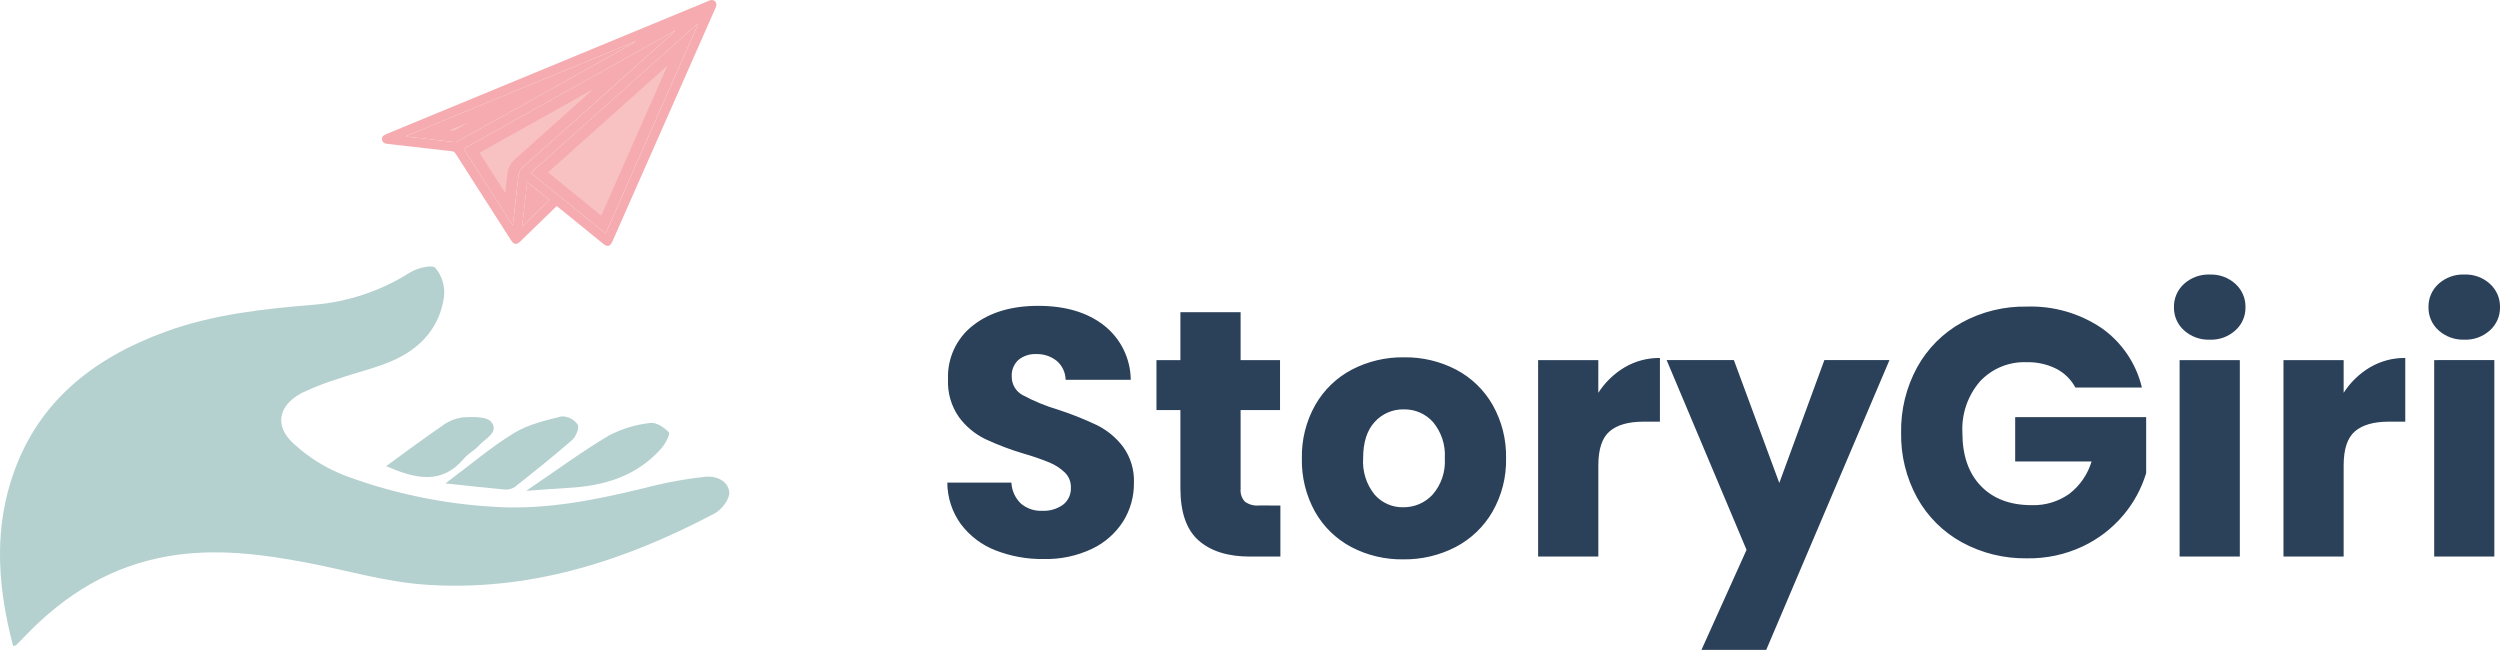
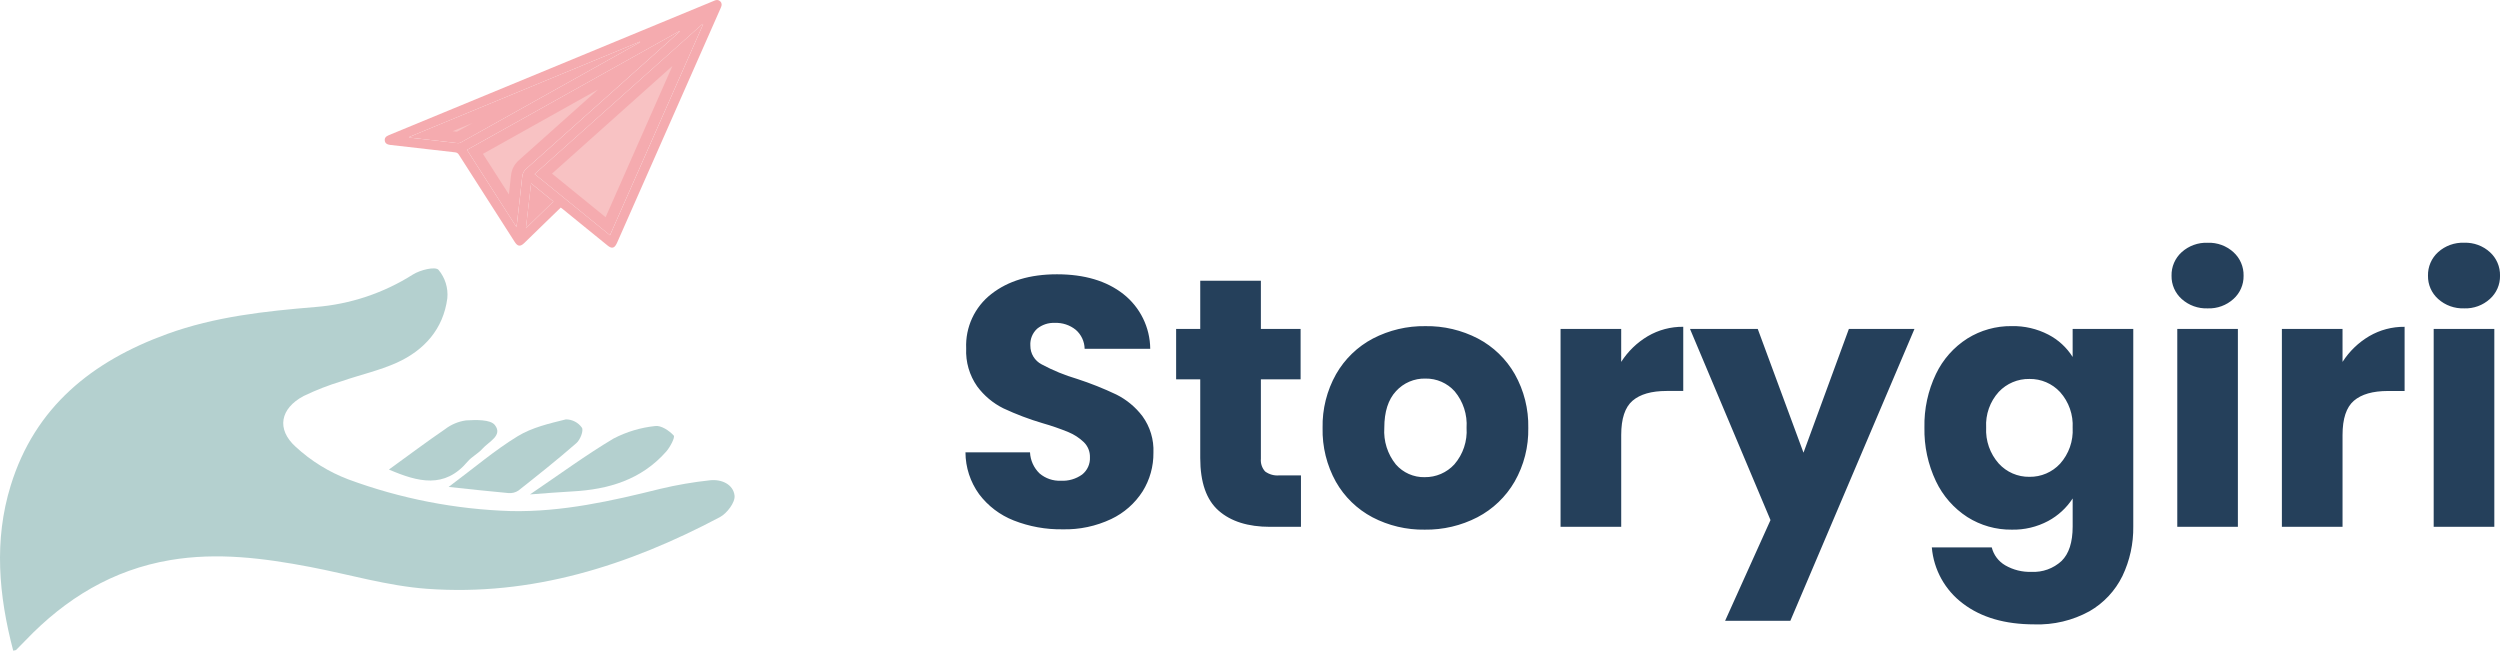
- <svg xmlns="http://www.w3.org/2000/svg" width="447.34" height="116.284" viewBox="0 0 447.34 116.284">
-   <g id="Group_17" data-name="Group 17" transform="translate(-259.136 -424.411)">
-     <path id="Path_11" data-name="Path 11" d="M19.908.441a22.75,22.75,0,0,1-8.694-1.575A14.171,14.171,0,0,1,5.071-5.8,12.737,12.737,0,0,1,2.646-13.23H14.112a5.563,5.563,0,0,0,1.7,3.748,5.468,5.468,0,0,0,3.78,1.292,5.912,5.912,0,0,0,3.78-1.1,3.687,3.687,0,0,0,1.386-3.056,3.617,3.617,0,0,0-1.1-2.709,8.894,8.894,0,0,0-2.709-1.764A43.576,43.576,0,0,0,16.38-18.4a49.733,49.733,0,0,1-6.993-2.646,12.921,12.921,0,0,1-4.662-3.906,10.883,10.883,0,0,1-1.953-6.741,11.592,11.592,0,0,1,4.473-9.67q4.473-3.5,11.655-3.5,7.308,0,11.781,3.5a12.517,12.517,0,0,1,4.788,9.733H23.814A4.558,4.558,0,0,0,22.239-35a5.548,5.548,0,0,0-3.717-1.229,4.633,4.633,0,0,0-3.15,1.039,3.749,3.749,0,0,0-1.2,2.993,3.709,3.709,0,0,0,2.016,3.339,33.048,33.048,0,0,0,6.3,2.583A58.263,58.263,0,0,1,29.452-23.5a13.253,13.253,0,0,1,4.631,3.843,10.287,10.287,0,0,1,1.953,6.489A12.733,12.733,0,0,1,34.114-6.3a13.458,13.458,0,0,1-5.575,4.914A19.087,19.087,0,0,1,19.908.441ZM62.244-9.135V0H56.763Q50.9,0,47.628-2.866t-3.276-9.356V-26.208H40.068v-8.946h4.284v-8.568H55.125v8.568h7.056v8.946H55.125V-12.1a2.952,2.952,0,0,0,.756,2.268,3.69,3.69,0,0,0,2.52.693ZM84.231.5A19.4,19.4,0,0,1,74.938-1.7,16.146,16.146,0,0,1,68.45-8a18.825,18.825,0,0,1-2.363-9.576,18.674,18.674,0,0,1,2.394-9.544,16.244,16.244,0,0,1,6.552-6.332,19.589,19.589,0,0,1,9.324-2.2,19.589,19.589,0,0,1,9.324,2.2,16.244,16.244,0,0,1,6.552,6.332,18.674,18.674,0,0,1,2.394,9.544A18.483,18.483,0,0,1,100.2-8.033,16.4,16.4,0,0,1,93.587-1.7,19.775,19.775,0,0,1,84.231.5Zm0-9.324a7.018,7.018,0,0,0,5.26-2.268,9.01,9.01,0,0,0,2.173-6.489,9.178,9.178,0,0,0-2.11-6.489,6.82,6.82,0,0,0-5.2-2.268A6.837,6.837,0,0,0,79.128-24.1q-2.079,2.236-2.079,6.52A9.359,9.359,0,0,0,79.1-11.088,6.627,6.627,0,0,0,84.231-8.82Zm34.9-20.475a14.212,14.212,0,0,1,4.725-4.568,12.184,12.184,0,0,1,6.3-1.669v11.4H127.2q-4.032,0-6.048,1.732t-2.016,6.08V0H108.36V-35.154h10.773Zm52.1-5.859-22.05,51.849H137.592L145.656-1.2l-14.3-33.957h12.033l8.127,21.987,8.064-21.987ZM204.5-30.24a8.057,8.057,0,0,0-3.433-3.371,11.234,11.234,0,0,0-5.261-1.166,10.824,10.824,0,0,0-8.379,3.434,13.03,13.03,0,0,0-3.15,9.167q0,6.111,3.307,9.545t9.1,3.434a11.011,11.011,0,0,0,6.71-2.016,11.426,11.426,0,0,0,4-5.8H193.725v-7.938h23.436v10.017a21.132,21.132,0,0,1-4.064,7.5,21.44,21.44,0,0,1-7.276,5.607A22.491,22.491,0,0,1,195.867.315,23.563,23.563,0,0,1,184.18-2.552a20.418,20.418,0,0,1-8-7.969,23.386,23.386,0,0,1-2.867-11.655,23.563,23.563,0,0,1,2.867-11.687,20.418,20.418,0,0,1,7.969-8A23.386,23.386,0,0,1,195.8-44.73a22.643,22.643,0,0,1,13.388,3.843A18.136,18.136,0,0,1,216.4-30.24Zm24.066-8.568a6.53,6.53,0,0,1-4.631-1.669,5.41,5.41,0,0,1-1.8-4.127,5.48,5.48,0,0,1,1.8-4.189,6.53,6.53,0,0,1,4.631-1.67,6.443,6.443,0,0,1,4.567,1.67,5.48,5.48,0,0,1,1.8,4.189,5.41,5.41,0,0,1-1.8,4.127A6.444,6.444,0,0,1,228.564-38.808Zm5.355,3.654V0H223.146V-35.154ZM252.5-29.3a14.211,14.211,0,0,1,4.725-4.568,12.184,12.184,0,0,1,6.3-1.669v11.4h-2.961q-4.032,0-6.048,1.732t-2.016,6.08V0H241.731V-35.154H252.5Zm21.609-9.513a6.53,6.53,0,0,1-4.63-1.669,5.41,5.41,0,0,1-1.8-4.127,5.48,5.48,0,0,1,1.8-4.189,6.53,6.53,0,0,1,4.63-1.67,6.444,6.444,0,0,1,4.568,1.67,5.48,5.48,0,0,1,1.8,4.189,5.41,5.41,0,0,1-1.8,4.127A6.444,6.444,0,0,1,274.113-38.808Zm5.355,3.654V0H268.7V-35.154Z" transform="translate(426 524)" fill="#2b4059" />
-     <g id="ydmkdsg2" transform="translate(189.137 342.77)">
-       <g id="Group_12" data-name="Group 12" transform="translate(69.999 81.641)">
-         <g id="Group_10" data-name="Group 10" transform="translate(0 47.679)">
-           <path id="Path_2" data-name="Path 2" d="M77.784,290.478c-2.587-9.841-3.451-19.6-.445-29.34,4.316-13.989,14.492-22.086,27.764-26.91,8.511-3.1,17.43-4.059,26.365-4.8a37.894,37.894,0,0,0,17.326-5.777c1.278-.8,3.928-1.466,4.536-.833a6.857,6.857,0,0,1,1.571,5.054c-.712,5.457-4.09,9.239-8.977,11.449-3.111,1.4-6.51,2.153-9.752,3.273a47.051,47.051,0,0,0-6.8,2.645c-4.148,2.21-4.887,5.882-1.409,9.024a28.872,28.872,0,0,0,9.354,5.787,91.483,91.483,0,0,0,28.927,5.63c9.04.178,17.786-1.781,26.5-3.954a70.115,70.115,0,0,1,8.794-1.514c2.069-.241,4.174.718,4.389,2.734.126,1.194-1.357,3.148-2.613,3.813-16.262,8.605-33.42,14.084-52.029,12.727-6.987-.508-13.853-2.566-20.782-3.886-8.218-1.566-16.461-2.624-24.82-1.215-10.224,1.723-18.583,6.824-25.669,14.22q-.841.88-1.707,1.734C78.235,290.41,78.12,290.4,77.784,290.478Z" transform="translate(-75.436 -222.568)" fill="#b4d0cf" />
-           <path id="Path_3" data-name="Path 3" d="M227.6,285.752c4.546-3.389,8.212-6.531,12.277-9.014,2.53-1.545,5.62-2.263,8.553-2.985a3.471,3.471,0,0,1,2.849,1.477c.33.524-.3,2.147-.979,2.734-3.336,2.917-6.809,5.672-10.286,8.422a2.732,2.732,0,0,1-1.781.456C234.906,286.548,231.591,286.171,227.6,285.752Z" transform="translate(-147.905 -246.93)" fill="#b4d0cf" />
-           <path id="Path_4" data-name="Path 4" d="M255.2,288.17c5.285-3.577,9.92-6.992,14.843-9.925a20.647,20.647,0,0,1,7.39-2.221c1.037-.157,2.493.807,3.3,1.686.278.3-.634,2.058-1.341,2.854-4.415,5.007-10.265,6.735-16.692,7.076C260.39,287.757,258.091,287.961,255.2,288.17Z" transform="translate(-161.049 -248.019)" fill="#b4d0cf" />
-           <path id="Path_5" data-name="Path 5" d="M207.35,282.8c3.457-2.5,6.678-4.923,10-7.191a7.841,7.841,0,0,1,3.7-1.54c1.744-.1,4.326-.194,5.122.828,1.456,1.859-1.11,2.954-2.21,4.206-.765.869-1.906,1.414-2.65,2.3C217.238,286.234,212.551,285.034,207.35,282.8Z" transform="translate(-138.26 -247.067)" fill="#b4d0cf" />
-         </g>
-         <g id="Group_11" data-name="Group 11" transform="translate(68.346)">
-           <g id="Path_6" data-name="Path 6" transform="translate(-205.929 -131.534)" fill="#f8c2c3">
-             <path d="M 209.378 156.556 C 208.713 156.479 208.048 156.403 207.383 156.327 C 207.995 156.074 208.606 155.821 209.219 155.569 L 209.292 156.005 C 209.294 156.032 209.298 156.074 209.306 156.123 L 209.378 156.556 Z M 252.494 139.149 L 252.197 138.554 C 252.188 138.537 252.18 138.522 252.173 138.508 L 251.938 137.922 C 256.173 136.171 260.408 134.42 264.643 132.669 L 264.225 133.614 C 263.98 134.17 263.73 134.735 263.479 135.302 L 263.049 135.015 C 263.038 135.008 263.026 134.999 263.014 134.991 C 262.992 134.976 262.97 134.961 262.949 134.947 L 262.305 134.518 L 261.728 135.034 L 260.555 136.083 C 260.204 136.397 259.852 136.711 259.501 137.025 L 259.24 136.59 C 259.213 136.544 259.185 136.506 259.166 136.479 L 258.689 135.685 L 257.843 136.158 C 256.06 137.155 254.277 138.152 252.494 139.149 Z" stroke="none" />
-             <path d="M 246.325 175.532 C 246.092 175.532 245.827 175.404 245.515 175.149 C 244.148 174.039 242.781 172.924 241.408 171.813 C 240.125 170.771 238.847 169.729 237.564 168.686 C 237.454 168.592 237.339 168.514 237.197 168.409 C 236.344 169.236 235.5 170.053 234.657 170.87 C 233.348 172.143 232.039 173.421 230.729 174.694 C 230.017 175.385 229.545 175.333 229.016 174.505 C 225.706 169.341 222.396 164.182 219.097 159.013 C 218.924 158.74 218.735 158.63 218.421 158.594 C 214.566 158.164 210.717 157.714 206.862 157.274 C 206.307 157.211 205.998 156.96 205.94 156.541 C 205.877 156.08 206.087 155.781 206.642 155.551 C 216.19 151.607 225.743 147.663 235.296 143.719 C 244.965 139.723 254.628 135.727 264.296 131.731 C 264.369 131.699 264.443 131.668 264.516 131.637 C 264.883 131.479 265.234 131.485 265.532 131.778 C 265.846 132.087 265.831 132.454 265.663 132.836 C 264.925 134.507 264.186 136.172 263.453 137.843 C 258.048 150.083 252.643 162.323 247.243 174.563 C 247.217 174.62 247.19 174.678 247.164 174.736 C 246.924 175.269 246.658 175.532 246.325 175.532 Z M 262.395 135.779 C 252.47 144.652 242.545 153.524 232.562 162.449 C 237.035 166.083 241.466 169.687 245.944 173.322 C 251.475 160.794 256.985 148.318 262.494 135.847 C 262.463 135.827 262.426 135.8 262.395 135.779 Z M 231.929 164.104 C 231.62 166.785 231.321 169.362 231.012 172.075 C 232.688 170.446 234.264 168.912 235.893 167.325 C 234.568 166.246 233.28 165.204 231.929 164.104 Z M 258.331 137.031 C 245.75 144.065 233.17 151.099 220.542 158.159 C 223.465 162.721 226.361 167.236 229.32 171.855 C 229.367 171.567 229.399 171.399 229.42 171.232 C 229.734 168.466 230.064 165.706 230.352 162.941 C 230.415 162.328 230.645 161.893 231.106 161.48 C 239.696 153.822 248.269 146.15 256.843 138.482 C 257.356 138.021 257.87 137.565 258.383 137.104 C 258.367 137.078 258.346 137.057 258.331 137.031 Z M 251.265 138.932 C 237.601 144.578 223.941 150.219 210.282 155.865 C 210.287 155.897 210.287 155.928 210.293 155.959 C 210.366 155.97 210.434 155.991 210.507 155.996 C 213.304 156.321 216.096 156.651 218.892 156.96 C 219.092 156.981 219.327 156.907 219.51 156.803 C 230.022 150.931 240.534 145.055 251.045 139.179 C 251.134 139.126 251.218 139.058 251.302 139 C 251.291 138.98 251.276 138.959 251.265 138.932 Z" stroke="none" fill="#f5abaf" />
+ <svg xmlns="http://www.w3.org/2000/svg" width="444.111" height="115.589" viewBox="0 0 444.111 115.589">
+   <g id="Group_143" data-name="Group 143" transform="translate(-300.136 -648.411)">
+     <g id="Group_142" data-name="Group 142">
+       <path id="Path_1087" data-name="Path 1087" d="M19.908.441a22.75,22.75,0,0,1-8.694-1.575A14.171,14.171,0,0,1,5.071-5.8,12.737,12.737,0,0,1,2.646-13.23H14.112a5.563,5.563,0,0,0,1.7,3.748,5.468,5.468,0,0,0,3.78,1.292,5.912,5.912,0,0,0,3.78-1.1,3.687,3.687,0,0,0,1.386-3.056,3.617,3.617,0,0,0-1.1-2.709,8.894,8.894,0,0,0-2.709-1.764A43.576,43.576,0,0,0,16.38-18.4a49.733,49.733,0,0,1-6.993-2.646,12.921,12.921,0,0,1-4.662-3.906,10.883,10.883,0,0,1-1.953-6.741,11.592,11.592,0,0,1,4.473-9.67q4.473-3.5,11.655-3.5,7.308,0,11.781,3.5a12.517,12.517,0,0,1,4.788,9.733H23.814A4.558,4.558,0,0,0,22.239-35a5.548,5.548,0,0,0-3.717-1.229,4.633,4.633,0,0,0-3.15,1.039,3.749,3.749,0,0,0-1.2,2.993,3.709,3.709,0,0,0,2.016,3.339,33.048,33.048,0,0,0,6.3,2.583A58.263,58.263,0,0,1,29.452-23.5a13.253,13.253,0,0,1,4.631,3.843,10.287,10.287,0,0,1,1.953,6.489A12.733,12.733,0,0,1,34.114-6.3a13.458,13.458,0,0,1-5.575,4.914A19.087,19.087,0,0,1,19.908.441ZM62.244-9.135V0H56.763Q50.9,0,47.628-2.866t-3.276-9.356V-26.208H40.068v-8.946h4.284v-8.568H55.125v8.568h7.056v8.946H55.125V-12.1a2.952,2.952,0,0,0,.756,2.268,3.69,3.69,0,0,0,2.52.693ZM84.231.5A19.4,19.4,0,0,1,74.938-1.7,16.146,16.146,0,0,1,68.45-8a18.825,18.825,0,0,1-2.363-9.576,18.674,18.674,0,0,1,2.394-9.544,16.244,16.244,0,0,1,6.552-6.332,19.589,19.589,0,0,1,9.324-2.2,19.589,19.589,0,0,1,9.324,2.2,16.244,16.244,0,0,1,6.552,6.332,18.674,18.674,0,0,1,2.394,9.544A18.483,18.483,0,0,1,100.2-8.033,16.4,16.4,0,0,1,93.587-1.7,19.775,19.775,0,0,1,84.231.5Zm0-9.324a7.018,7.018,0,0,0,5.26-2.268,9.01,9.01,0,0,0,2.173-6.489,9.178,9.178,0,0,0-2.11-6.489,6.82,6.82,0,0,0-5.2-2.268A6.837,6.837,0,0,0,79.128-24.1q-2.079,2.236-2.079,6.52A9.359,9.359,0,0,0,79.1-11.088,6.627,6.627,0,0,0,84.231-8.82Zm34.9-20.475a14.212,14.212,0,0,1,4.725-4.568,12.184,12.184,0,0,1,6.3-1.669v11.4H127.2q-4.032,0-6.048,1.732t-2.016,6.08V0H108.36V-35.154h10.773Zm52.1-5.859-22.05,51.849H137.592L145.656-1.2l-14.3-33.957h12.033l8.127,21.987,8.064-21.987Zm17.262-.5a13.528,13.528,0,0,1,6.521,1.512,11.138,11.138,0,0,1,4.316,3.969v-4.977H210.1V-.063a19.772,19.772,0,0,1-1.921,8.789,14.644,14.644,0,0,1-5.859,6.269,18.953,18.953,0,0,1-9.8,2.331q-7.812,0-12.663-3.686a13.91,13.91,0,0,1-5.544-9.985h10.647a5.1,5.1,0,0,0,2.394,3.181A8.726,8.726,0,0,0,192.024,8a7.328,7.328,0,0,0,5.324-1.922q1.985-1.922,1.985-6.143V-5.04a11.949,11.949,0,0,1-4.347,4A13.124,13.124,0,0,1,188.5.5a14.4,14.4,0,0,1-7.875-2.236A15.455,15.455,0,0,1,175.045-8.1,21.21,21.21,0,0,1,173-17.64a21.01,21.01,0,0,1,2.047-9.513,15.273,15.273,0,0,1,5.576-6.3A14.556,14.556,0,0,1,188.5-35.658Zm10.836,18.081A8.808,8.808,0,0,0,197.1-23.94a7.266,7.266,0,0,0-5.449-2.331,7.314,7.314,0,0,0-5.45,2.3,8.7,8.7,0,0,0-2.236,6.331,8.921,8.921,0,0,0,2.236,6.394,7.221,7.221,0,0,0,5.45,2.362,7.266,7.266,0,0,0,5.449-2.331A8.808,8.808,0,0,0,199.332-17.577Zm24-21.231a6.53,6.53,0,0,1-4.631-1.669,5.41,5.41,0,0,1-1.8-4.127,5.48,5.48,0,0,1,1.8-4.189,6.53,6.53,0,0,1,4.631-1.67,6.443,6.443,0,0,1,4.567,1.67,5.48,5.48,0,0,1,1.8,4.189,5.41,5.41,0,0,1-1.8,4.127A6.444,6.444,0,0,1,223.335-38.808Zm5.355,3.654V0H217.917V-35.154ZM247.275-29.3A14.211,14.211,0,0,1,252-33.863a12.184,12.184,0,0,1,6.3-1.669v11.4h-2.961q-4.032,0-6.048,1.732t-2.016,6.08V0H236.5V-35.154h10.773Zm21.609-9.513a6.53,6.53,0,0,1-4.63-1.669,5.41,5.41,0,0,1-1.8-4.127,5.48,5.48,0,0,1,1.8-4.189,6.53,6.53,0,0,1,4.63-1.67,6.444,6.444,0,0,1,4.568,1.67,5.48,5.48,0,0,1,1.8,4.189,5.41,5.41,0,0,1-1.8,4.127A6.444,6.444,0,0,1,268.884-38.808Zm5.355,3.654V0H263.466V-35.154Z" transform="translate(469 742)" fill="#25405b" />
+       <g id="ydmkdsg2" transform="translate(230.137 566.77)">
+         <g id="Group_12" data-name="Group 12" transform="translate(69.999 81.641)">
+           <g id="Group_10" data-name="Group 10" transform="translate(0 47.679)">
+             <path id="Path_2" data-name="Path 2" d="M77.784,290.478c-2.587-9.841-3.451-19.6-.445-29.34,4.316-13.989,14.492-22.086,27.764-26.91,8.511-3.1,17.43-4.059,26.365-4.8a37.894,37.894,0,0,0,17.326-5.777c1.278-.8,3.928-1.466,4.536-.833a6.857,6.857,0,0,1,1.571,5.054c-.712,5.457-4.09,9.239-8.977,11.449-3.111,1.4-6.51,2.153-9.752,3.273a47.051,47.051,0,0,0-6.8,2.645c-4.148,2.21-4.887,5.882-1.409,9.024a28.872,28.872,0,0,0,9.354,5.787,91.483,91.483,0,0,0,28.927,5.63c9.04.178,17.786-1.781,26.5-3.954a70.115,70.115,0,0,1,8.794-1.514c2.069-.241,4.174.718,4.389,2.734.126,1.194-1.357,3.148-2.613,3.813-16.262,8.605-33.42,14.084-52.029,12.727-6.987-.508-13.853-2.566-20.782-3.886-8.218-1.566-16.461-2.624-24.82-1.215-10.224,1.723-18.583,6.824-25.669,14.22q-.841.88-1.707,1.734C78.235,290.41,78.12,290.4,77.784,290.478Z" transform="translate(-75.436 -222.568)" fill="#b4d0cf" />
+             <path id="Path_3" data-name="Path 3" d="M227.6,285.752c4.546-3.389,8.212-6.531,12.277-9.014,2.53-1.545,5.62-2.263,8.553-2.985a3.471,3.471,0,0,1,2.849,1.477c.33.524-.3,2.147-.979,2.734-3.336,2.917-6.809,5.672-10.286,8.422a2.732,2.732,0,0,1-1.781.456C234.906,286.548,231.591,286.171,227.6,285.752Z" transform="translate(-147.905 -246.93)" fill="#b4d0cf" />
+             <path id="Path_4" data-name="Path 4" d="M255.2,288.17c5.285-3.577,9.92-6.992,14.843-9.925a20.647,20.647,0,0,1,7.39-2.221c1.037-.157,2.493.807,3.3,1.686.278.3-.634,2.058-1.341,2.854-4.415,5.007-10.265,6.735-16.692,7.076C260.39,287.757,258.091,287.961,255.2,288.17Z" transform="translate(-161.049 -248.019)" fill="#b4d0cf" />
+             <path id="Path_5" data-name="Path 5" d="M207.35,282.8c3.457-2.5,6.678-4.923,10-7.191a7.841,7.841,0,0,1,3.7-1.54c1.744-.1,4.326-.194,5.122.828,1.456,1.859-1.11,2.954-2.21,4.206-.765.869-1.906,1.414-2.65,2.3C217.238,286.234,212.551,285.034,207.35,282.8Z" transform="translate(-138.26 -247.067)" fill="#b4d0cf" />
          </g>
-           <g id="Path_7" data-name="Path 7" transform="translate(-230.147 -135.394)" fill="#f8c2c3">
-             <path d="M 269.771 175.58 C 267.879 174.043 265.994 172.511 264.109 170.978 C 262.182 169.411 260.255 167.845 258.321 166.273 L 262.364 162.658 C 269.473 156.303 276.793 149.758 284.035 143.282 L 269.771 175.58 Z" stroke="none" />
-             <path d="M 269.385 173.978 L 281.249 147.115 C 275.142 152.576 269.012 158.057 263.031 163.404 L 259.862 166.237 C 261.491 167.561 263.115 168.881 264.74 170.202 C 266.287 171.46 267.835 172.718 269.385 173.978 M 270.156 177.182 C 265.684 173.547 261.253 169.944 256.78 166.309 C 266.763 157.385 276.688 148.512 286.607 139.64 C 286.639 139.661 286.675 139.687 286.707 139.708 C 281.197 152.184 275.687 164.659 270.156 177.182 Z" stroke="none" fill="#f5abaf" />
-           </g>
-           <g id="Path_8" data-name="Path 8" transform="translate(-219.217 -136.533)" fill="#f8c2c3">
-             <path d="M 241.954 173.983 C 239.581 170.275 237.37 166.824 235.246 163.512 C 245.542 157.755 255.081 152.422 264.543 147.13 C 263.749 147.84 262.955 148.55 262.161 149.26 C 256.119 154.662 249.872 160.247 243.723 165.732 C 243.073 166.309 242.728 166.978 242.64 167.838 C 242.432 169.83 242.199 171.858 241.972 173.819 C 241.966 173.873 241.96 173.928 241.954 173.983 Z" stroke="none" />
-             <path d="M 241.28 171.076 C 241.406 169.962 241.53 168.843 241.645 167.736 C 241.759 166.627 242.222 165.727 243.061 164.983 C 247.734 160.815 252.463 156.589 257.115 152.43 C 250.5 156.129 243.757 159.899 236.661 163.867 C 238.148 166.184 239.679 168.574 241.28 171.076 M 242.603 176.854 C 239.649 172.234 236.758 167.72 233.83 163.158 C 246.458 156.098 259.038 149.064 271.613 142.03 C 271.629 142.056 271.65 142.077 271.665 142.103 C 271.152 142.564 270.639 143.025 270.126 143.481 C 261.547 151.148 252.973 158.821 244.389 166.479 C 243.928 166.887 243.697 167.327 243.635 167.94 C 243.346 170.705 243.017 173.465 242.702 176.231 C 242.681 176.398 242.65 176.566 242.603 176.854 Z" stroke="none" fill="#f5abaf" />
-           </g>
-           <g id="Path_9" data-name="Path 9" transform="translate(-209.887 -138.261)" fill="#f8c2c3">
-             <path d="M 222.909 162.688 C 221.272 162.507 219.616 162.316 217.985 162.127 C 225.475 159.032 232.963 155.938 240.453 152.844 C 240.57 152.796 240.687 152.747 240.804 152.699 C 234.894 156.003 228.904 159.35 222.981 162.657 C 222.955 162.672 222.928 162.682 222.909 162.688 Z" stroke="none" />
-             <path d="M 222.715 161.66 C 223.646 161.141 224.579 160.62 225.512 160.099 C 224.322 160.59 223.132 161.082 221.942 161.574 C 222.2 161.603 222.458 161.632 222.715 161.66 M 222.917 163.691 C 222.895 163.691 222.872 163.69 222.85 163.687 C 220.054 163.378 217.262 163.048 214.465 162.724 C 214.392 162.713 214.324 162.697 214.25 162.687 C 214.245 162.65 214.24 162.624 214.24 162.593 C 227.899 156.947 241.559 151.306 255.223 145.66 C 255.234 145.681 255.249 145.702 255.26 145.728 C 255.176 145.786 255.092 145.854 255.003 145.906 C 244.492 151.783 233.985 157.659 223.468 163.53 C 223.31 163.619 223.102 163.691 222.917 163.691 Z" stroke="none" fill="#f5abaf" />
-           </g>
-           <g id="Path_10" data-name="Path 10" transform="translate(-228.733 -161.15)" fill="#f8c2c3">
-             <path d="M 255.125 199.018 C 255.199 198.372 255.273 197.729 255.347 197.085 C 255.402 196.606 255.457 196.126 255.512 195.645 C 255.628 195.739 255.744 195.833 255.859 195.927 C 256.305 196.289 256.748 196.648 257.192 197.009 C 256.502 197.679 255.817 198.345 255.125 199.018 Z" stroke="none" />
-             <path d="M 254.727 193.72 C 256.083 194.82 257.371 195.867 258.697 196.941 C 257.068 198.523 255.491 200.057 253.81 201.691 C 254.124 198.978 254.418 196.402 254.727 193.72 Z" stroke="none" fill="#f5abaf" />
+           <g id="Group_11" data-name="Group 11" transform="translate(68.346)">
+             <g id="Path_6" data-name="Path 6" transform="translate(-205.929 -131.534)" fill="#f8c2c3">
+               <path d="M 209.378 156.556 C 208.713 156.479 208.048 156.403 207.383 156.327 C 207.995 156.074 208.606 155.821 209.219 155.569 L 209.292 156.005 C 209.294 156.032 209.298 156.074 209.306 156.123 L 209.378 156.556 Z M 252.494 139.149 L 252.197 138.554 C 252.188 138.537 252.18 138.522 252.173 138.508 L 251.938 137.922 C 256.173 136.171 260.408 134.42 264.643 132.669 L 264.225 133.614 C 263.98 134.17 263.73 134.735 263.479 135.302 L 263.049 135.015 C 263.038 135.008 263.026 134.999 263.014 134.991 C 262.992 134.976 262.97 134.961 262.949 134.947 L 262.305 134.518 L 261.728 135.034 L 260.555 136.083 C 260.204 136.397 259.852 136.711 259.501 137.025 L 259.24 136.59 C 259.213 136.544 259.185 136.506 259.166 136.479 L 258.689 135.685 L 257.843 136.158 C 256.06 137.155 254.277 138.152 252.494 139.149 Z" stroke="none" />
+               <path d="M 246.325 175.532 C 246.092 175.532 245.827 175.404 245.515 175.149 C 244.148 174.039 242.781 172.924 241.408 171.813 C 240.125 170.771 238.847 169.729 237.564 168.686 C 237.454 168.592 237.339 168.514 237.197 168.409 C 236.344 169.236 235.5 170.053 234.657 170.87 C 233.348 172.143 232.039 173.421 230.729 174.694 C 230.017 175.385 229.545 175.333 229.016 174.505 C 225.706 169.341 222.396 164.182 219.097 159.013 C 218.924 158.74 218.735 158.63 218.421 158.594 C 214.566 158.164 210.717 157.714 206.862 157.274 C 206.307 157.211 205.998 156.96 205.94 156.541 C 205.877 156.08 206.087 155.781 206.642 155.551 C 216.19 151.607 225.743 147.663 235.296 143.719 C 244.965 139.723 254.628 135.727 264.296 131.731 C 264.369 131.699 264.443 131.668 264.516 131.637 C 264.883 131.479 265.234 131.485 265.532 131.778 C 265.846 132.087 265.831 132.454 265.663 132.836 C 264.925 134.507 264.186 136.172 263.453 137.843 C 258.048 150.083 252.643 162.323 247.243 174.563 C 247.217 174.62 247.19 174.678 247.164 174.736 C 246.924 175.269 246.658 175.532 246.325 175.532 Z M 262.395 135.779 C 252.47 144.652 242.545 153.524 232.562 162.449 C 237.035 166.083 241.466 169.687 245.944 173.322 C 251.475 160.794 256.985 148.318 262.494 135.847 C 262.463 135.827 262.426 135.8 262.395 135.779 Z M 231.929 164.104 C 231.62 166.785 231.321 169.362 231.012 172.075 C 232.688 170.446 234.264 168.912 235.893 167.325 C 234.568 166.246 233.28 165.204 231.929 164.104 Z M 258.331 137.031 C 245.75 144.065 233.17 151.099 220.542 158.159 C 223.465 162.721 226.361 167.236 229.32 171.855 C 229.367 171.567 229.399 171.399 229.42 171.232 C 229.734 168.466 230.064 165.706 230.352 162.941 C 230.415 162.328 230.645 161.893 231.106 161.48 C 239.696 153.822 248.269 146.15 256.843 138.482 C 257.356 138.021 257.87 137.565 258.383 137.104 C 258.367 137.078 258.346 137.057 258.331 137.031 Z M 251.265 138.932 C 237.601 144.578 223.941 150.219 210.282 155.865 C 210.287 155.897 210.287 155.928 210.293 155.959 C 210.366 155.97 210.434 155.991 210.507 155.996 C 213.304 156.321 216.096 156.651 218.892 156.96 C 219.092 156.981 219.327 156.907 219.51 156.803 C 230.022 150.931 240.534 145.055 251.045 139.179 C 251.134 139.126 251.218 139.058 251.302 139 C 251.291 138.98 251.276 138.959 251.265 138.932 Z" stroke="none" fill="#f5abaf" />
+             </g>
+             <g id="Path_7" data-name="Path 7" transform="translate(-230.147 -135.394)" fill="#f8c2c3">
+               <path d="M 269.771 175.58 C 267.879 174.043 265.994 172.511 264.109 170.978 C 262.182 169.411 260.255 167.845 258.321 166.273 L 262.364 162.658 C 269.473 156.303 276.793 149.758 284.035 143.282 L 269.771 175.58 Z" stroke="none" />
+               <path d="M 269.385 173.978 L 281.249 147.115 C 275.142 152.576 269.012 158.057 263.031 163.404 L 259.862 166.237 C 261.491 167.561 263.115 168.881 264.74 170.202 C 266.287 171.46 267.835 172.718 269.385 173.978 M 270.156 177.182 C 265.684 173.547 261.253 169.944 256.78 166.309 C 266.763 157.385 276.688 148.512 286.607 139.64 C 286.639 139.661 286.675 139.687 286.707 139.708 C 281.197 152.184 275.687 164.659 270.156 177.182 Z" stroke="none" fill="#f5abaf" />
+             </g>
+             <g id="Path_8" data-name="Path 8" transform="translate(-219.217 -136.533)" fill="#f8c2c3">
+               <path d="M 241.954 173.983 C 239.581 170.275 237.37 166.824 235.246 163.512 C 245.542 157.755 255.081 152.422 264.543 147.13 C 263.749 147.84 262.955 148.55 262.161 149.26 C 256.119 154.662 249.872 160.247 243.723 165.732 C 243.073 166.309 242.728 166.978 242.64 167.838 C 242.432 169.83 242.199 171.858 241.972 173.819 C 241.966 173.873 241.96 173.928 241.954 173.983 Z" stroke="none" />
+               <path d="M 241.28 171.076 C 241.406 169.962 241.53 168.843 241.645 167.736 C 241.759 166.627 242.222 165.727 243.061 164.983 C 247.734 160.815 252.463 156.589 257.115 152.43 C 250.5 156.129 243.757 159.899 236.661 163.867 C 238.148 166.184 239.679 168.574 241.28 171.076 M 242.603 176.854 C 239.649 172.234 236.758 167.72 233.83 163.158 C 246.458 156.098 259.038 149.064 271.613 142.03 C 271.629 142.056 271.65 142.077 271.665 142.103 C 271.152 142.564 270.639 143.025 270.126 143.481 C 261.547 151.148 252.973 158.821 244.389 166.479 C 243.928 166.887 243.697 167.327 243.635 167.94 C 243.346 170.705 243.017 173.465 242.702 176.231 C 242.681 176.398 242.65 176.566 242.603 176.854 Z" stroke="none" fill="#f5abaf" />
+             </g>
+             <g id="Path_9" data-name="Path 9" transform="translate(-209.887 -138.261)" fill="#f8c2c3">
+               <path d="M 222.909 162.688 C 221.272 162.507 219.616 162.316 217.985 162.127 C 225.475 159.032 232.963 155.938 240.453 152.844 C 240.57 152.796 240.687 152.747 240.804 152.699 C 234.894 156.003 228.904 159.35 222.981 162.657 C 222.955 162.672 222.928 162.682 222.909 162.688 Z" stroke="none" />
+               <path d="M 222.715 161.66 C 223.646 161.141 224.579 160.62 225.512 160.099 C 224.322 160.59 223.132 161.082 221.942 161.574 C 222.2 161.603 222.458 161.632 222.715 161.66 M 222.917 163.691 C 222.895 163.691 222.872 163.69 222.85 163.687 C 220.054 163.378 217.262 163.048 214.465 162.724 C 214.392 162.713 214.324 162.697 214.25 162.687 C 214.245 162.65 214.24 162.624 214.24 162.593 C 227.899 156.947 241.559 151.306 255.223 145.66 C 255.234 145.681 255.249 145.702 255.26 145.728 C 255.176 145.786 255.092 145.854 255.003 145.906 C 244.492 151.783 233.985 157.659 223.468 163.53 C 223.31 163.619 223.102 163.691 222.917 163.691 Z" stroke="none" fill="#f5abaf" />
+             </g>
+             <g id="Path_10" data-name="Path 10" transform="translate(-228.733 -161.15)" fill="#f8c2c3">
+               <path d="M 255.125 199.018 C 255.199 198.372 255.273 197.729 255.347 197.085 C 255.402 196.606 255.457 196.126 255.512 195.645 C 255.628 195.739 255.744 195.833 255.859 195.927 C 256.305 196.289 256.748 196.648 257.192 197.009 C 256.502 197.679 255.817 198.345 255.125 199.018 Z" stroke="none" />
+               <path d="M 254.727 193.72 C 256.083 194.82 257.371 195.867 258.697 196.941 C 257.068 198.523 255.491 200.057 253.81 201.691 C 254.124 198.978 254.418 196.402 254.727 193.72 Z" stroke="none" fill="#f5abaf" />
+             </g>
          </g>
        </g>
      </g>
    </g>
  </g>
</svg>
